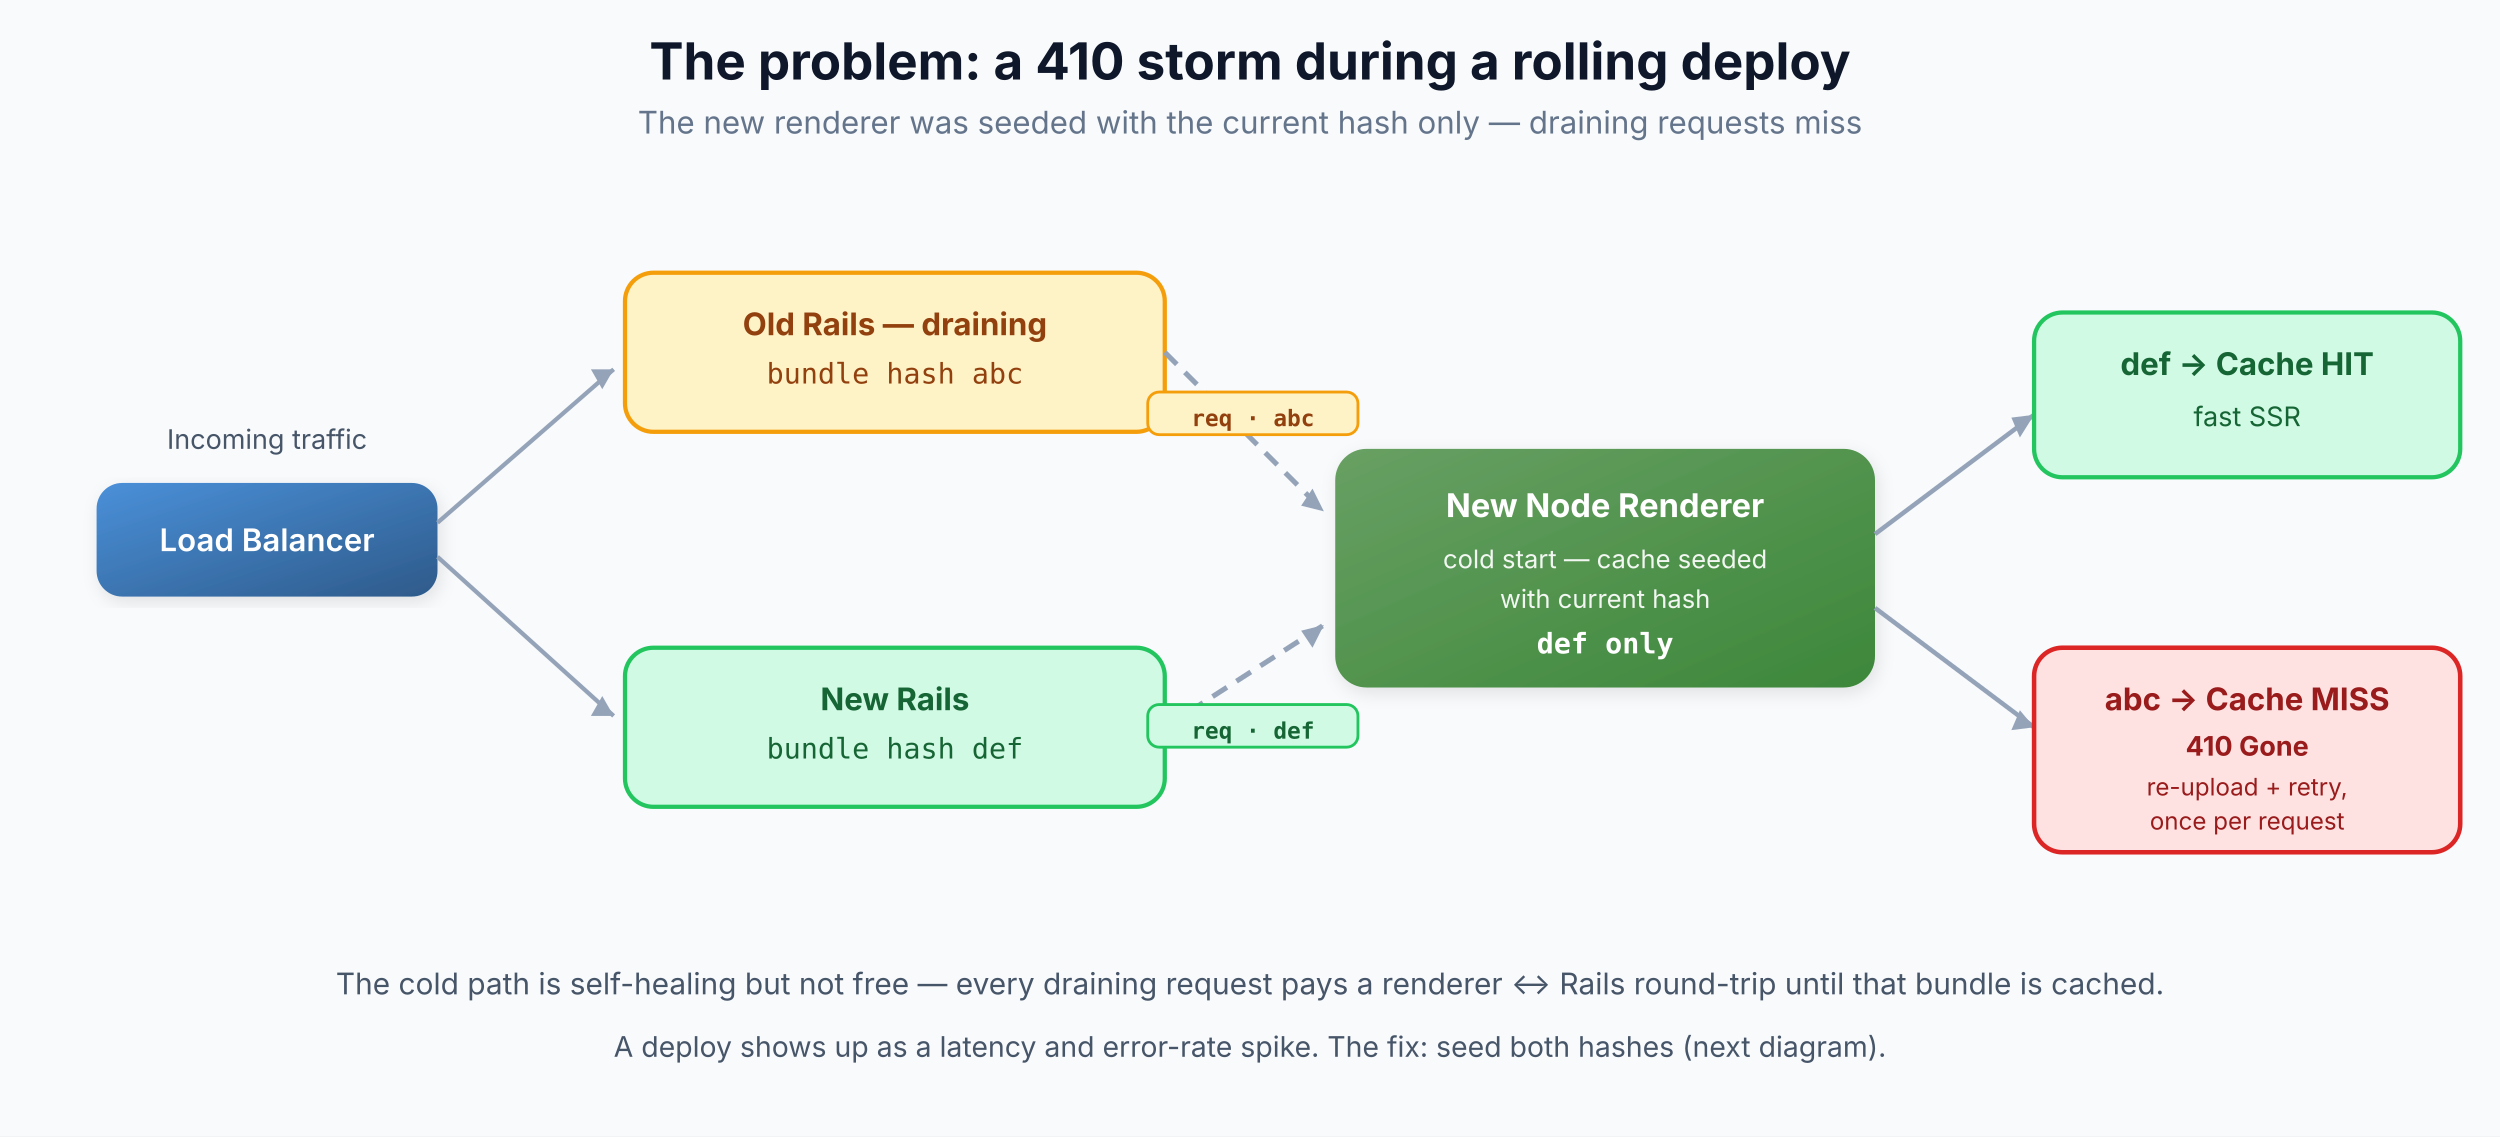
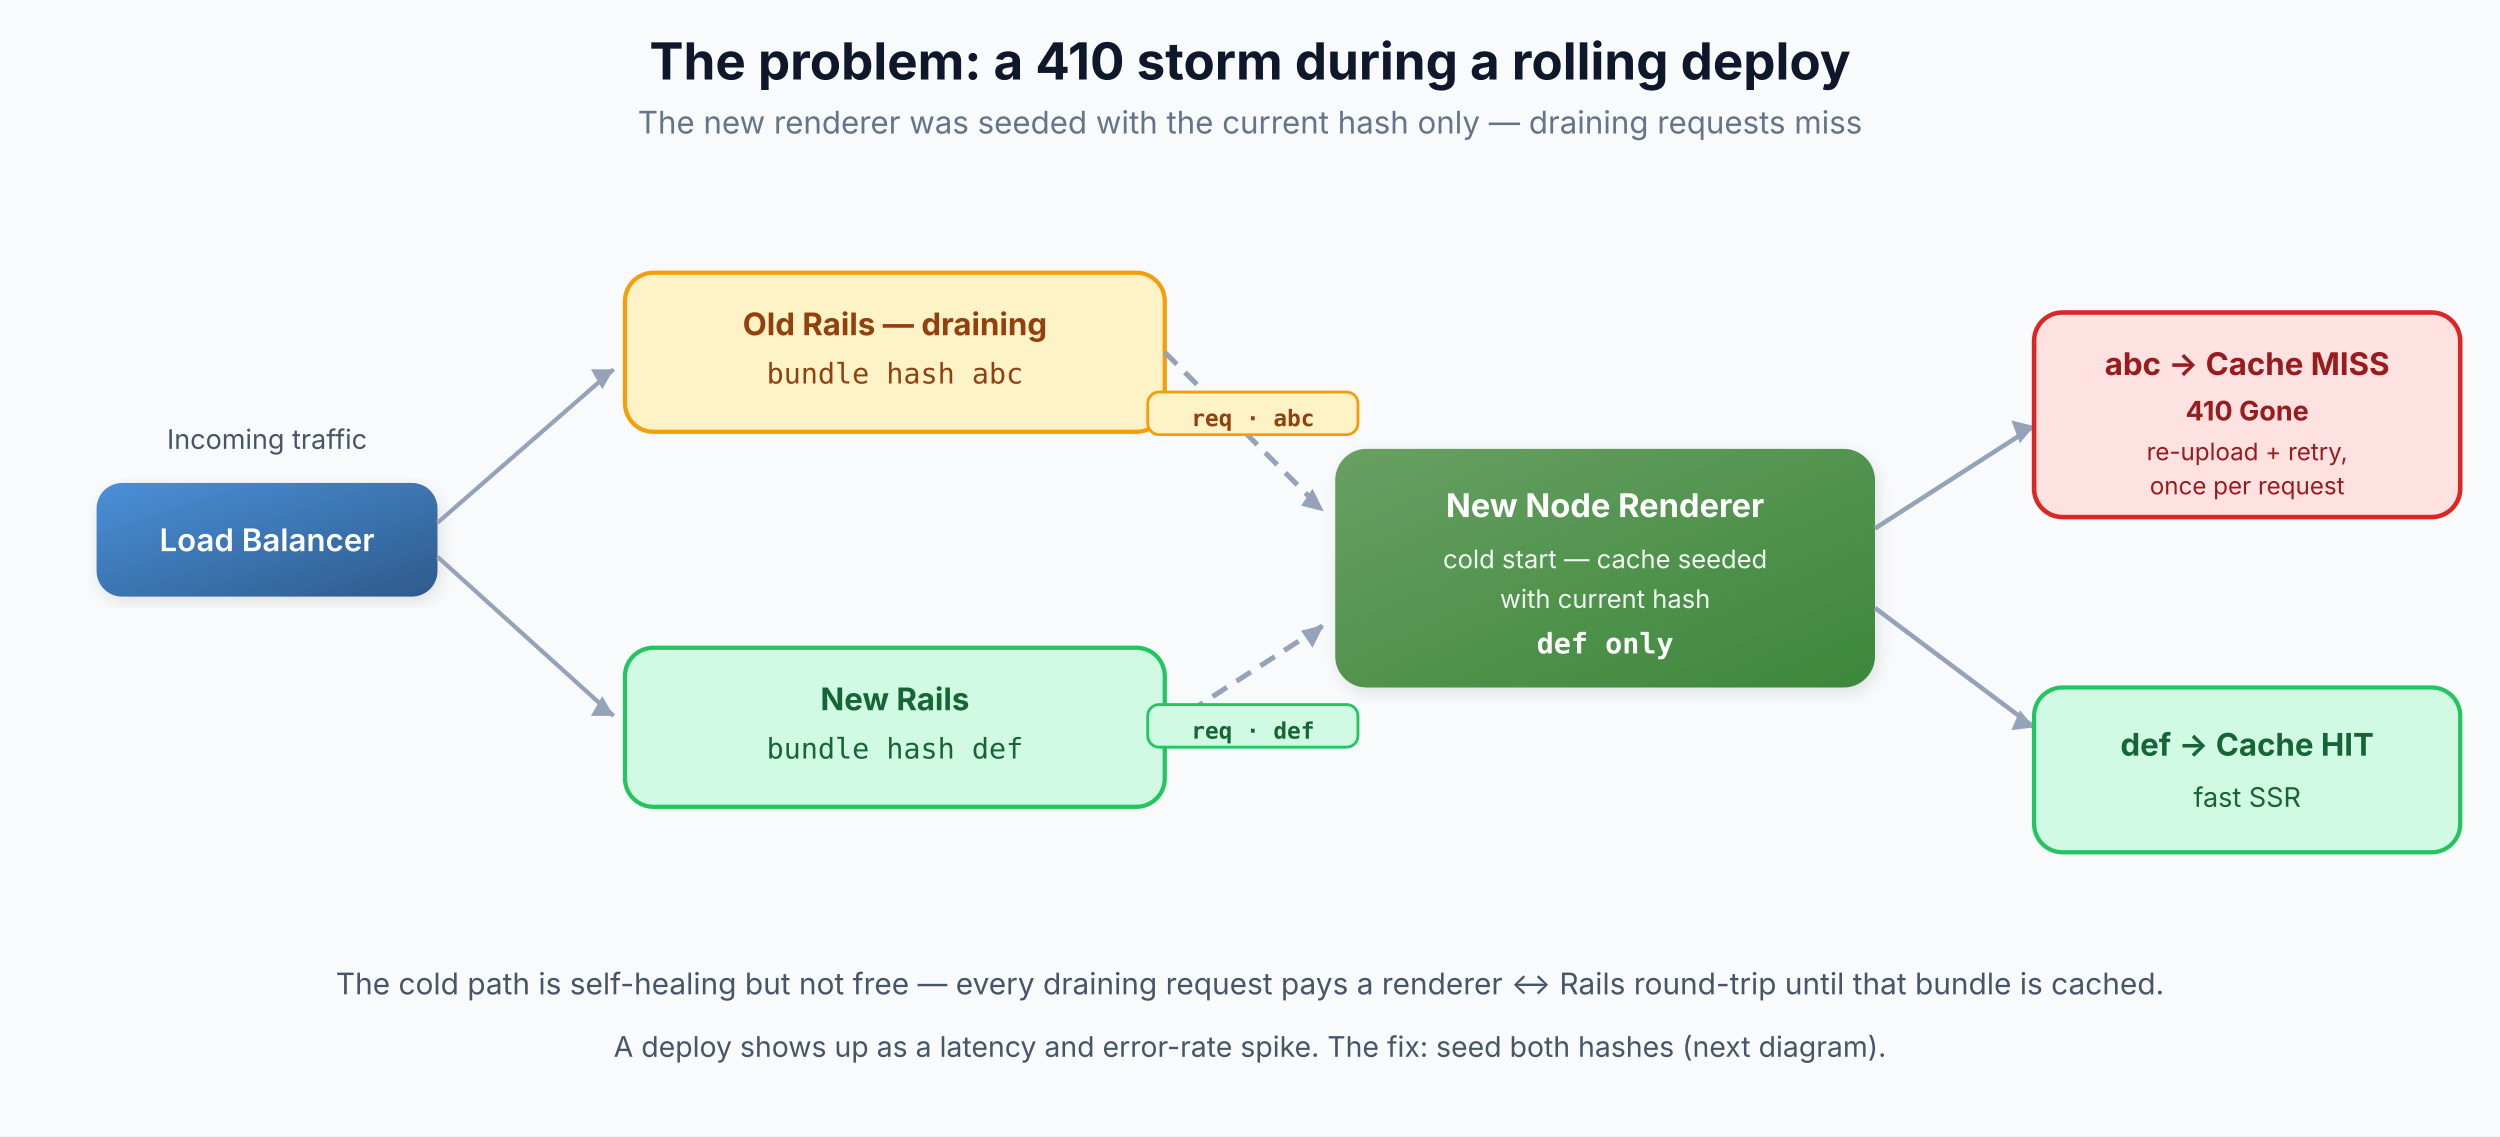
<svg xmlns="http://www.w3.org/2000/svg" viewBox="0 0 880 400" font-family="system-ui, -apple-system, 'Segoe UI', sans-serif">
  <defs>
    <linearGradient id="railsGrad" x1="0%" y1="0%" x2="100%" y2="100%">
      <stop offset="0%" stop-color="#CC0000" />
      <stop offset="100%" stop-color="#990000" />
    </linearGradient>
    <linearGradient id="lbGrad" x1="0%" y1="0%" x2="100%" y2="100%">
      <stop offset="0%" stop-color="#4A90D9" />
      <stop offset="100%" stop-color="#2E5A8A" />
    </linearGradient>
    <linearGradient id="nodeGrad" x1="0%" y1="0%" x2="100%" y2="100%">
      <stop offset="0%" stop-color="#68A063" />
      <stop offset="100%" stop-color="#3C873A" />
    </linearGradient>
    <filter id="shadow">
      <feDropShadow dx="1" dy="2" stdDeviation="3" flood-opacity="0.1" />
    </filter>
    <style>
      .bg { fill: #F8FAFC; }
      .title { fill: #0F172A; }
      .subtitle { fill: #64748B; }
      .draining { fill: #FEF3C7; stroke: #F59E0B; }
      .draining-text { fill: #92400E; }
      .new { fill: #D1FAE5; stroke: #22C55E; }
      .new-text { fill: #166534; }
      .hit { fill: #D1FAE5; stroke: #22C55E; }
      .hit-text { fill: #166534; }
      .miss { fill: #FEE2E2; stroke: #DC2626; }
      .miss-text { fill: #991B1B; }
      .arrow { stroke: #94A3B8; }
      .head { fill: #94A3B8; }
      .label { fill: #475569; }
      .mono { font-family: monospace; }
      .caption { fill: #475569; }
      @media (prefers-color-scheme: dark) {
        .bg { fill: #0F172A; }
        .title { fill: #F1F5F9; }
        .subtitle { fill: #94A3B8; }
        .draining { fill: #422006; stroke: #F59E0B; }
        .draining-text { fill: #FDE68A; }
        .new { fill: #052E16; stroke: #10B981; }
        .new-text { fill: #6EE7B7; }
        .hit { fill: #052E16; stroke: #10B981; }
        .hit-text { fill: #6EE7B7; }
        .miss { fill: #450A0A; stroke: #EF4444; }
        .miss-text { fill: #FCA5A5; }
        .arrow { stroke: #CBD5E1; }
        .head { fill: #CBD5E1; }
        .label { fill: #94A3B8; }
        .caption { fill: #94A3B8; }
      }
      .flowA { animation: dashflow 1.2s linear infinite; }
      .flowB { animation: dashflow 1.2s linear infinite; }
      @keyframes dashflow { to { stroke-dashoffset: -16; } }
      .alarm { animation: alarm 1.4s ease-in-out infinite; }
      @keyframes alarm { 0%,100% { opacity: 1; } 50% { opacity: 0.45; } }
      @media (prefers-reduced-motion: reduce) { * { animation: none !important; opacity: 1 !important; } }
    </style>
  </defs>
  <rect width="880" height="400" class="bg" />
  <text x="440" y="28" text-anchor="middle" font-size="18" font-weight="700" class="title">The problem: a 410 storm during a rolling deploy</text>
  <text x="440" y="47" text-anchor="middle" font-size="11" class="subtitle">The new renderer was seeded with the current hash only — draining requests miss</text>
  <rect x="34" y="170" width="120" height="40" rx="9" fill="url(#lbGrad)" filter="url(#shadow)" />
  <text x="94" y="194" text-anchor="middle" font-size="11" font-weight="600" fill="white">Load Balancer</text>
  <text x="94" y="158" text-anchor="middle" font-size="9.5" class="label">Incoming traffic</text>
  <rect x="220" y="96" width="190" height="56" rx="10" class="draining" stroke-width="1.5" />
  <text x="315" y="118" text-anchor="middle" font-size="11" font-weight="700" class="draining-text">Old Rails — draining</text>
  <text x="315" y="135" text-anchor="middle" font-size="10" class="draining-text mono">bundle hash abc</text>
  <rect x="220" y="228" width="190" height="56" rx="10" class="new" stroke-width="1.5" />
  <text x="315" y="250" text-anchor="middle" font-size="11" font-weight="700" class="new-text">New Rails</text>
  <text x="315" y="267" text-anchor="middle" font-size="10" class="new-text mono">bundle hash def</text>
  <line x1="154" y1="184" x2="216" y2="130" class="arrow" stroke-width="1.5" />
  <polygon points="216,130 208,130 212,137" class="head" />
  <line x1="154" y1="196" x2="216" y2="252" class="arrow" stroke-width="1.5" />
  <polygon points="216,252 212,245 208,252" class="head" />
  <rect x="470" y="158" width="190" height="84" rx="11" fill="url(#nodeGrad)" filter="url(#shadow)" />
  <text x="565" y="182" text-anchor="middle" font-size="11.5" font-weight="700" fill="white">New Node Renderer</text>
  <text x="565" y="200" text-anchor="middle" font-size="9" fill="white" opacity="0.92">cold start — cache seeded</text>
  <text x="565" y="214" text-anchor="middle" font-size="9" fill="white" opacity="0.92">with current hash</text>
  <text x="565" y="230" text-anchor="middle" font-size="10" font-weight="700" fill="white" class="mono">def only</text>
  <line x1="410" y1="124" x2="466" y2="180" class="arrow flowA" stroke-width="1.8" stroke-dasharray="6 4" />
  <polygon points="466,180 458,178 462,172" class="head" />
  <rect x="404" y="138" width="74" height="15" rx="4" class="draining" stroke-width="1" />
  <text x="441" y="150" text-anchor="middle" font-size="8" font-weight="600" class="draining-text mono">req · abc</text>
  <line x1="410" y1="256" x2="466" y2="220" class="arrow flowB" stroke-width="1.8" stroke-dasharray="6 4" />
  <polygon points="466,220 458,222 462,228" class="head" />
  <rect x="404" y="248" width="74" height="15" rx="4" class="new" stroke-width="1" />
  <text x="441" y="260" text-anchor="middle" font-size="8" font-weight="600" class="new-text mono">req · def</text>
-   <line x1="660" y1="188" x2="716" y2="146" class="arrow" stroke-width="1.6" />
-   <polygon points="716,146 708,147 711,154" class="head" />
-   <rect x="716" y="110" width="150" height="58" rx="10" class="hit" stroke-width="1.5" />
-   <text x="791" y="132" text-anchor="middle" font-size="11" font-weight="700" class="hit-text">def → Cache HIT</text>
-   <text x="791" y="150" text-anchor="middle" font-size="9.5" class="hit-text">fast SSR</text>
+   <line x1="660" y1="186" x2="716" y2="150" class="arrow" stroke-width="1.6" />
+   <polygon points="716,150 708,148 711,156" class="head" />
+   <g class="alarm">
+     <rect x="716" y="110" width="150" height="72" rx="10" class="miss" stroke-width="1.6" />
+     <text x="791" y="132" text-anchor="middle" font-size="11" font-weight="700" class="miss-text">abc → Cache MISS</text>
+     <text x="791" y="148" text-anchor="middle" font-size="9.5" font-weight="700" class="miss-text">410 Gone</text>
+     <text x="791" y="162" text-anchor="middle" font-size="8.5" class="miss-text">re-upload + retry,</text>
+     <text x="791" y="174" text-anchor="middle" font-size="8.5" class="miss-text">once per request</text>
+   </g>
  <line x1="660" y1="214" x2="716" y2="256" class="arrow" stroke-width="1.6" />
  <polygon points="716,256 711,250 708,257" class="head" />
-   <g class="alarm">
-     <rect x="716" y="228" width="150" height="72" rx="10" class="miss" stroke-width="1.6" />
-     <text x="791" y="250" text-anchor="middle" font-size="11" font-weight="700" class="miss-text">abc → Cache MISS</text>
-     <text x="791" y="266" text-anchor="middle" font-size="9.5" font-weight="700" class="miss-text">410 Gone</text>
-     <text x="791" y="280" text-anchor="middle" font-size="8.5" class="miss-text">re-upload + retry,</text>
-     <text x="791" y="292" text-anchor="middle" font-size="8.5" class="miss-text">once per request</text>
-   </g>
+   <rect x="716" y="242" width="150" height="58" rx="10" class="hit" stroke-width="1.5" />
+   <text x="791" y="266" text-anchor="middle" font-size="11" font-weight="700" class="hit-text">def → Cache HIT</text>
+   <text x="791" y="284" text-anchor="middle" font-size="9.5" class="hit-text">fast SSR</text>
  <text x="440" y="350" text-anchor="middle" font-size="10.5" class="caption">The cold path is self-healing but not free — every draining request pays a renderer ↔ Rails round-trip until that bundle is cached.</text>
  <text x="440" y="372" text-anchor="middle" font-size="10" class="label">A deploy shows up as a latency and error-rate spike. The fix: seed both hashes (next diagram).</text>
</svg>
